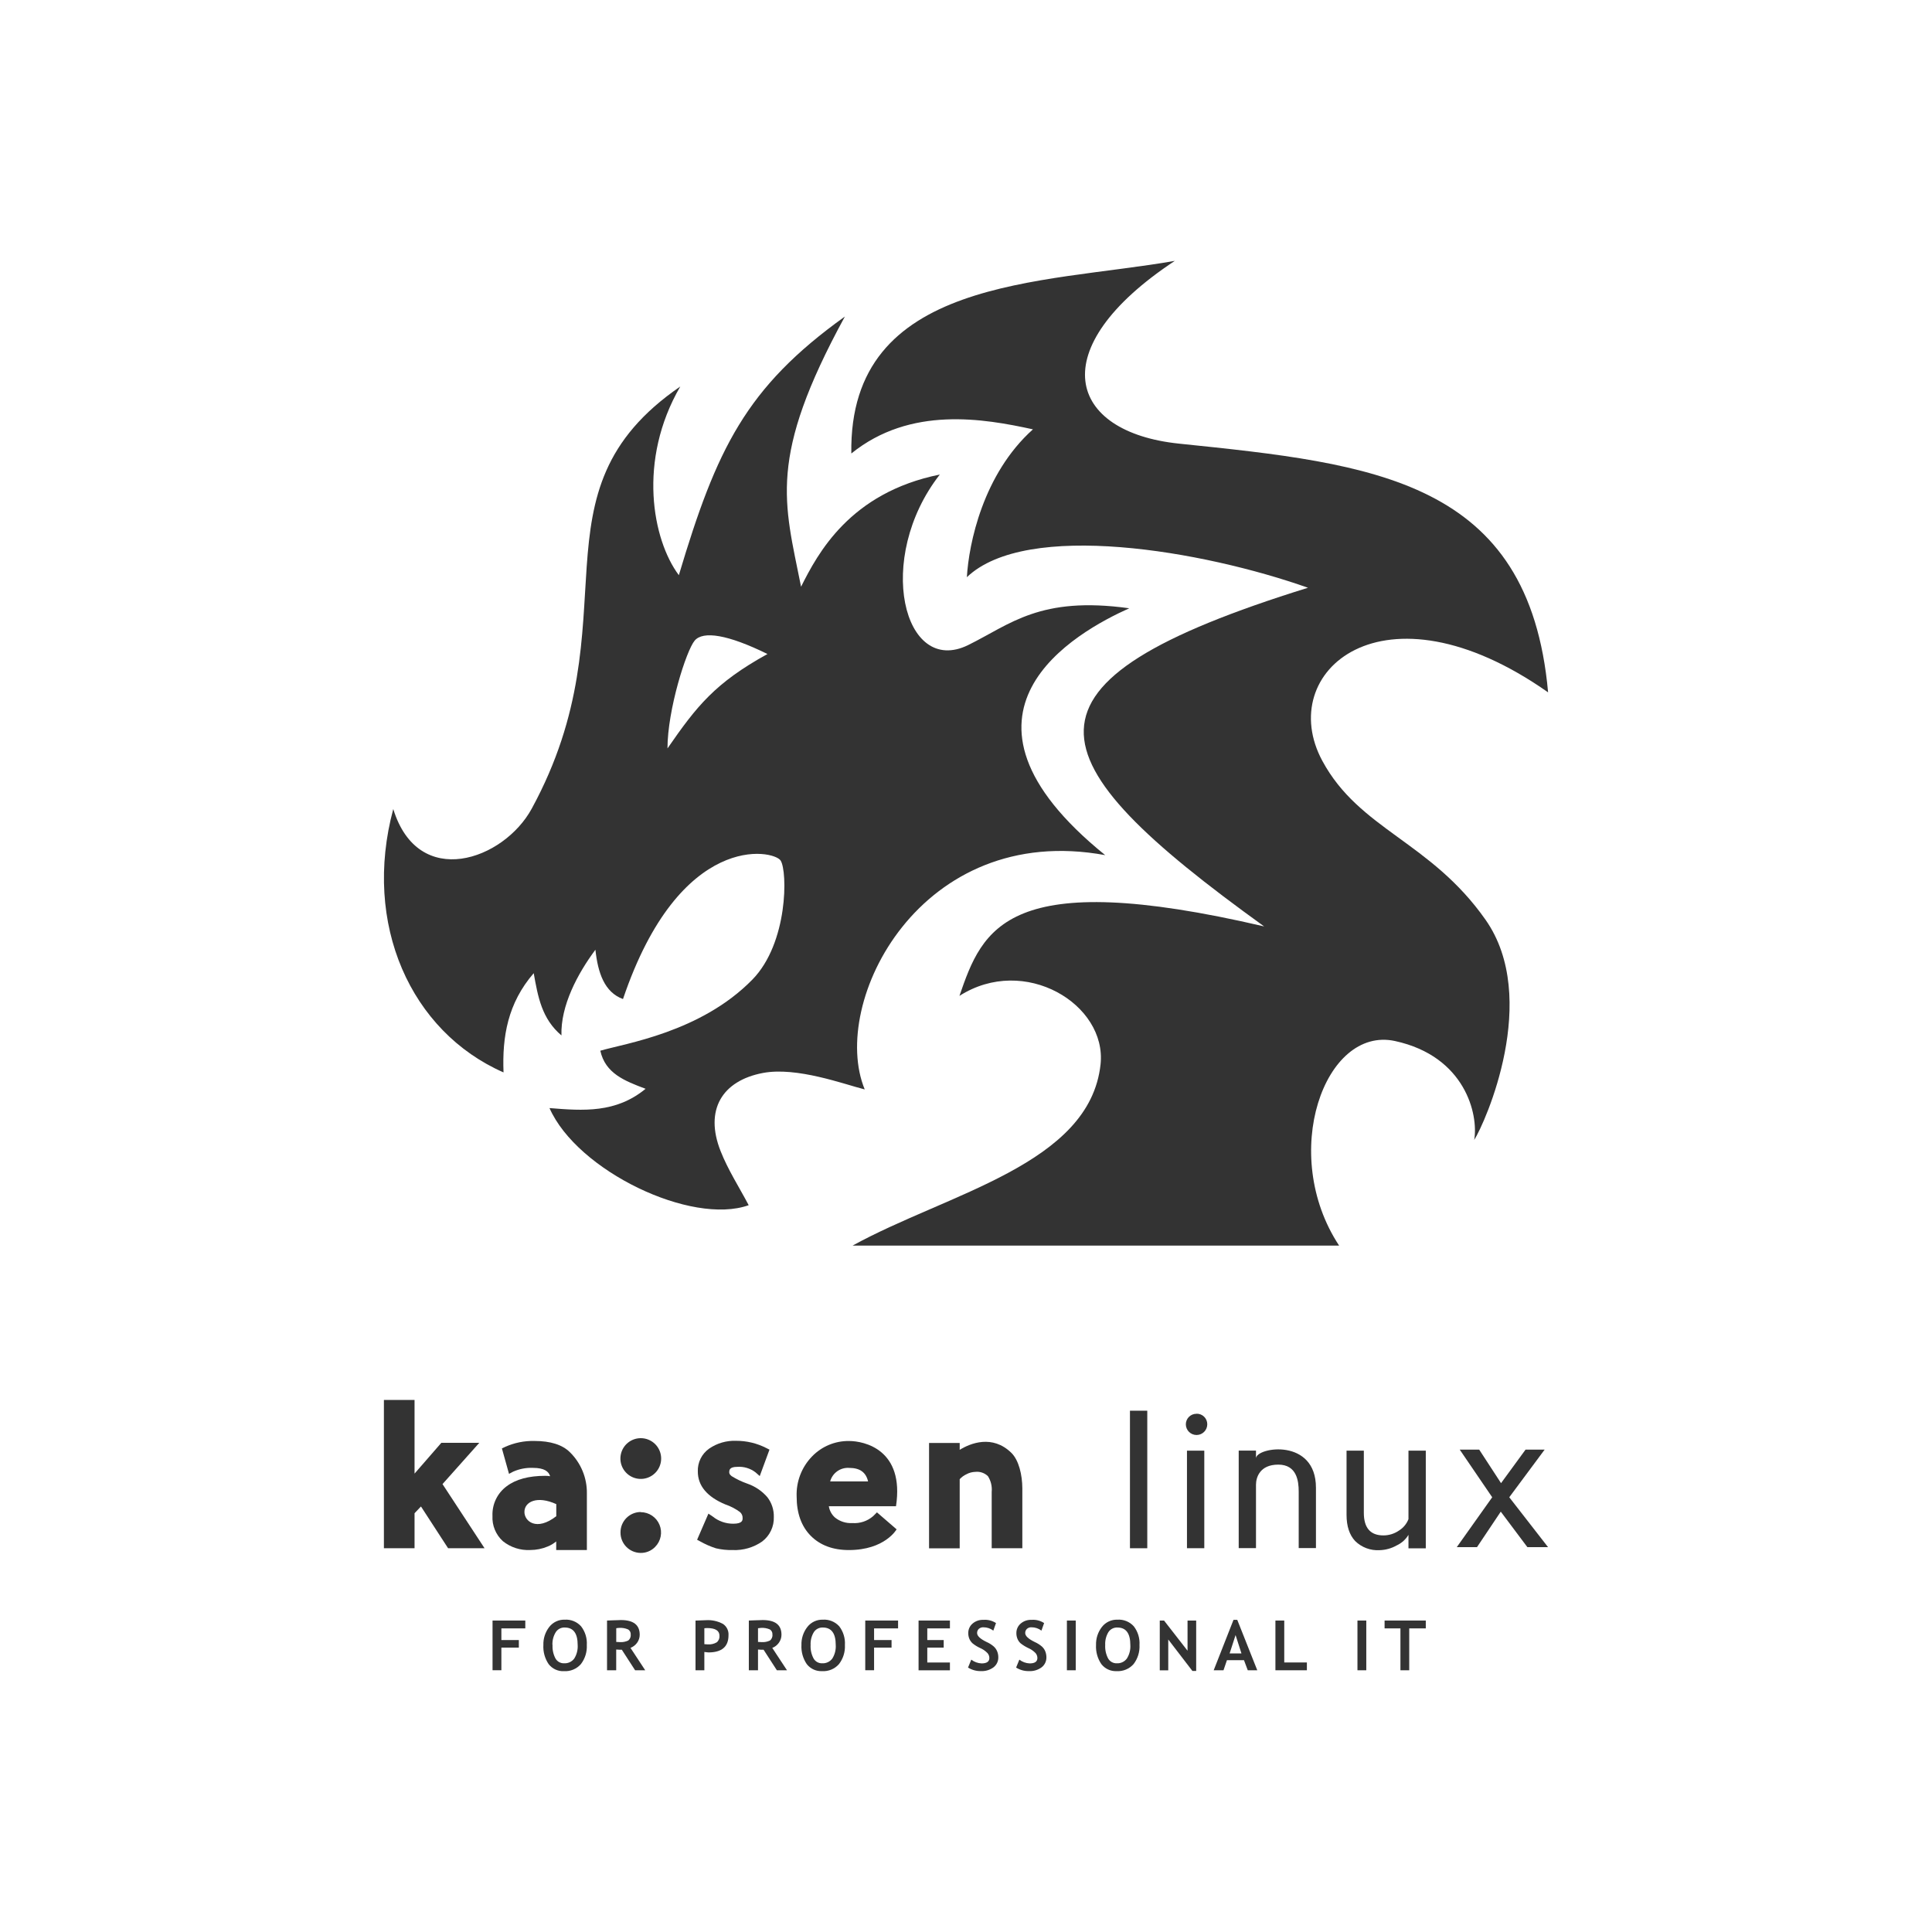
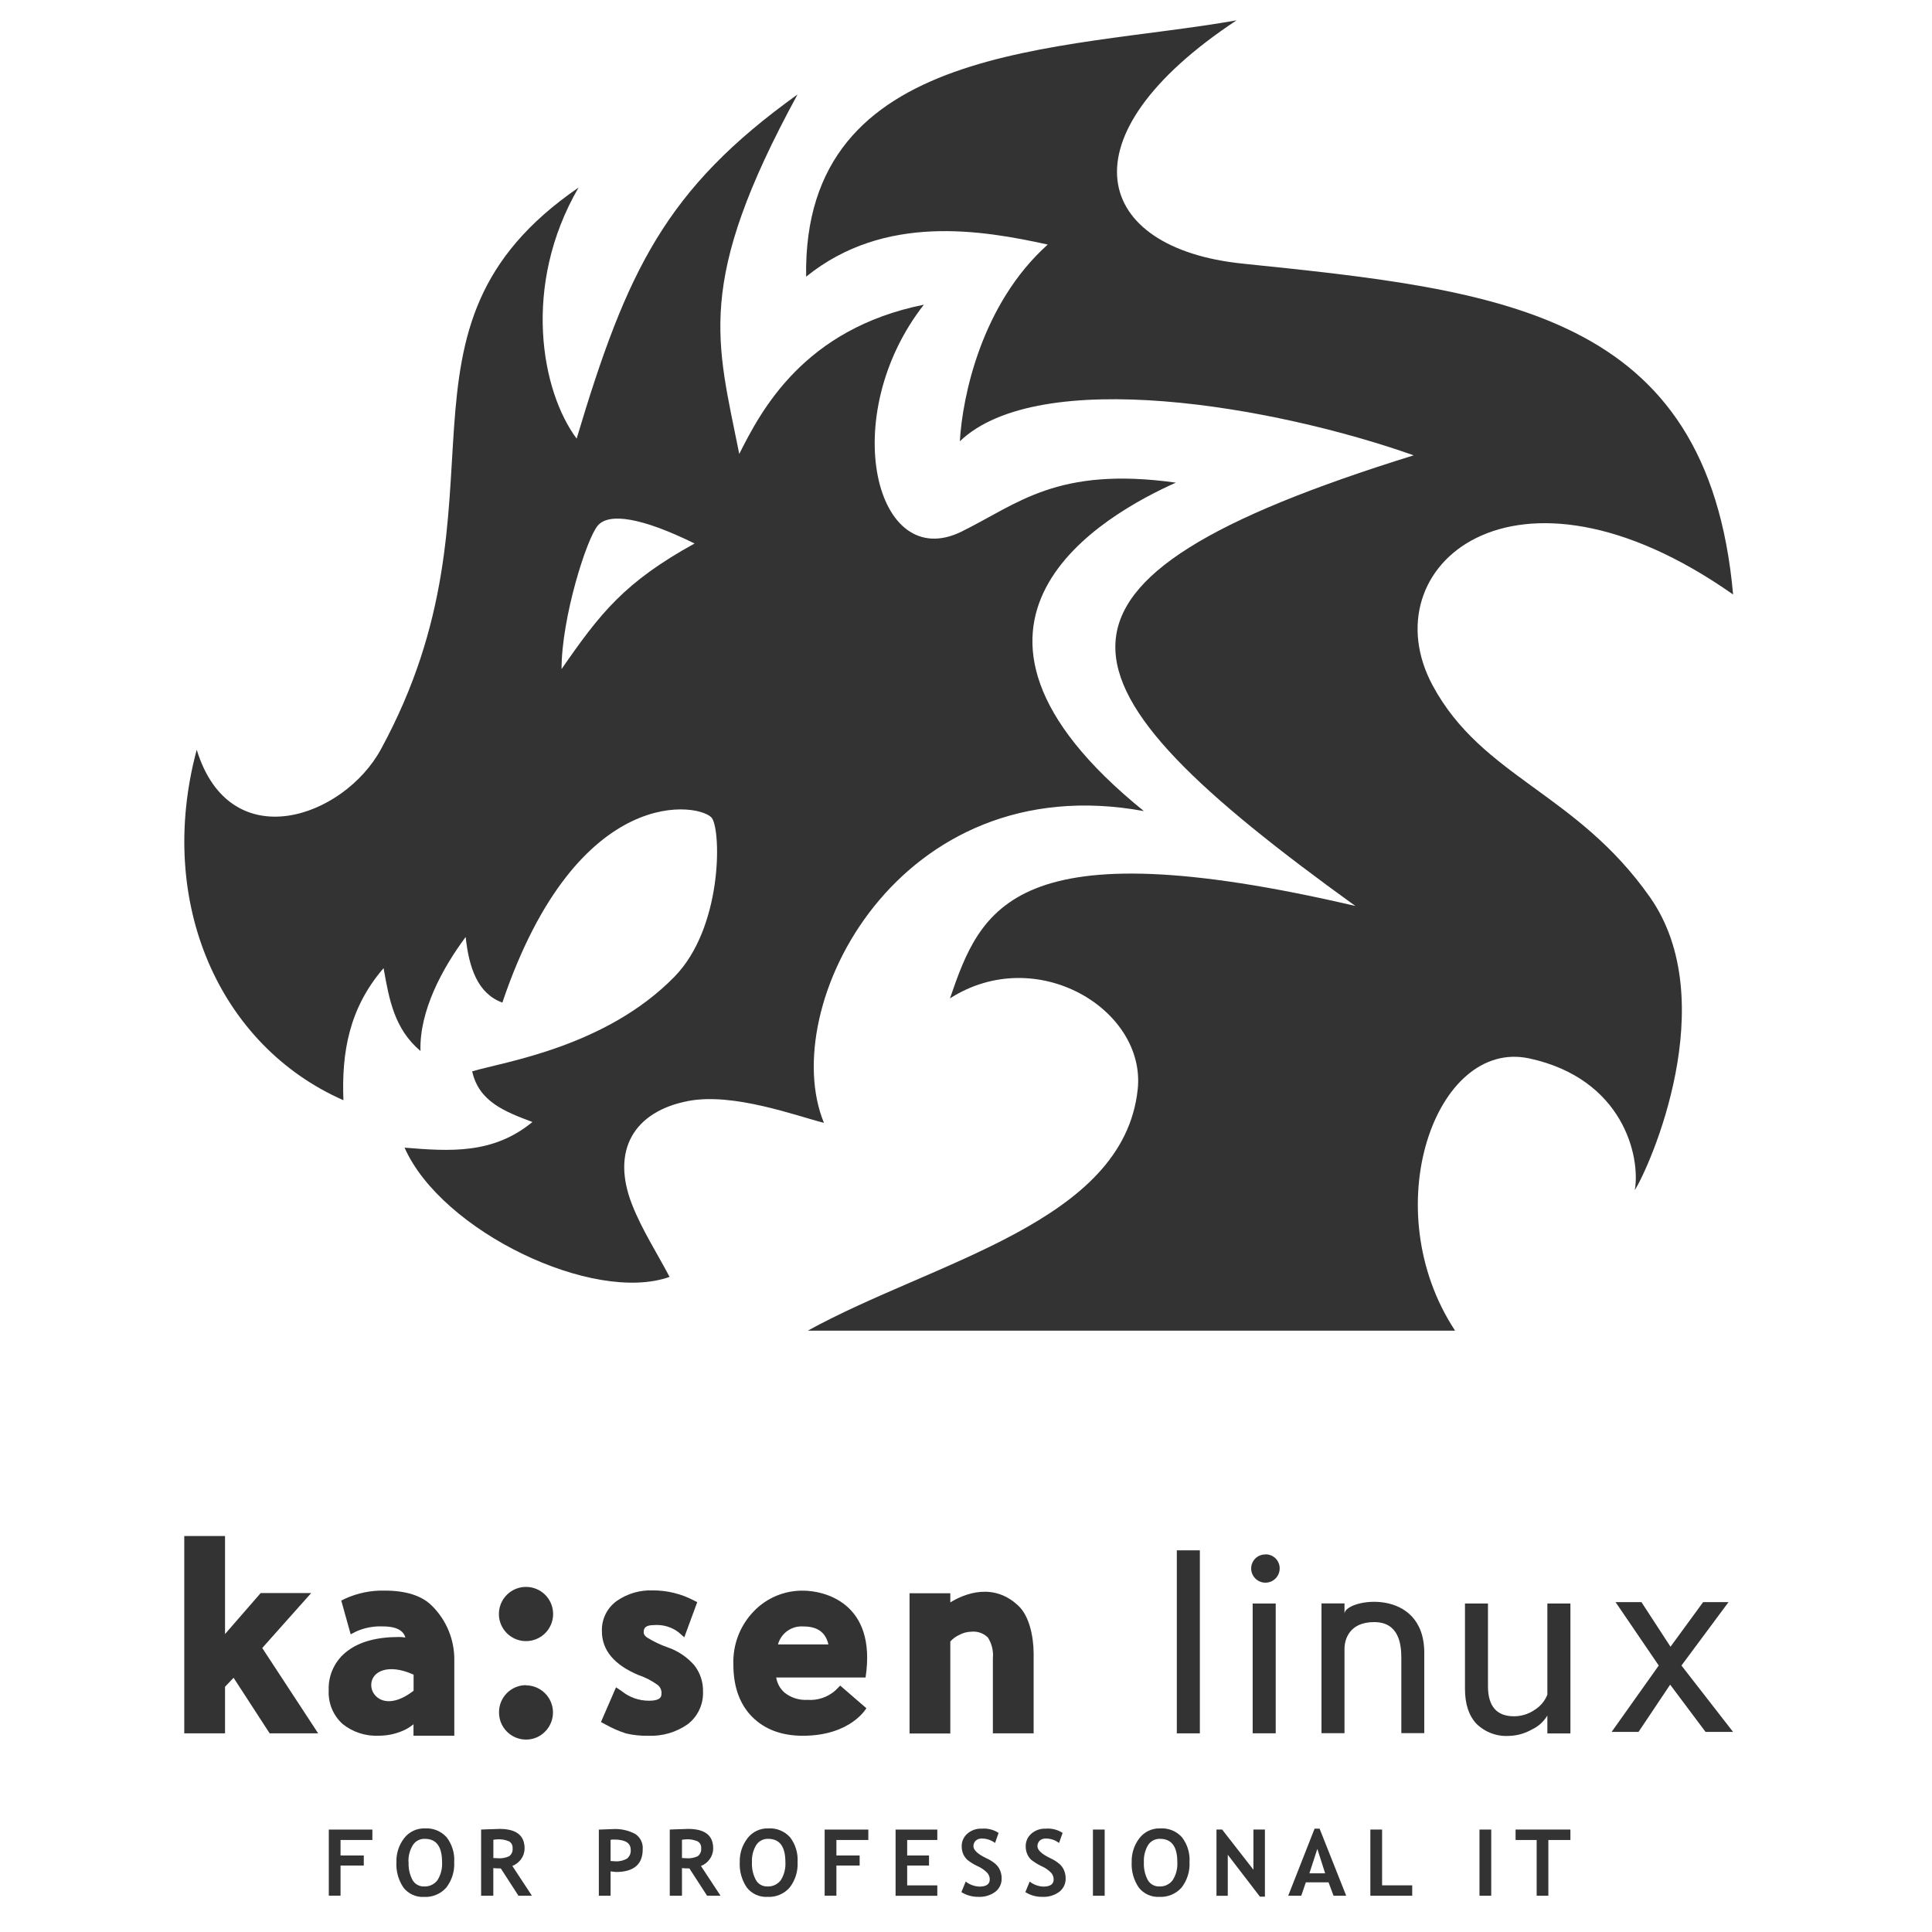
- <svg xmlns="http://www.w3.org/2000/svg" id="Calque_1" data-name="Calque 1" viewBox="0 0 512 512">
-   <defs>
-     <style>.cls-1{fill:#333;}</style>
+ <svg xmlns="http://www.w3.org/2000/svg" id="Calque_1" data-name="Calque 1" viewBox="0 0 512 512" version="1.1">
+   <defs id="defs4">
+     <style id="style2">.cls-1{fill:#333;}</style>
  </defs>
-   <polygon class="cls-1" points="399.97 396.79 409.35 384.16 404.29 384.16 397.79 393.05 392 384.16 386.84 384.16 395.45 396.79 386.06 410.01 391.42 410.01 397.72 400.6 404.77 410.01 410.25 410.01 399.97 396.79" />
-   <path class="cls-1" d="M393.68,243.74c14.61,20.79-.06,53.76-3,58.35,1.16-6.7-2.34-22.16-21-26.21s-30.79,29.94-14.8,54.22H225.94c25.13-13.86,62.87-21.49,65.72-48.05,1.7-15.87-20.12-29.18-37.4-18.13,6.16-17.85,12.38-34.36,80.75-18.41-61.83-44.58-69.5-64.55,11.62-89.75-27.82-9.84-74.6-17.9-90.4-2.8.51-8.83,4.26-27.3,17.51-39.18-13-2.84-32.47-6.27-48.13,6.4-.74-46.78,50.73-44.88,85.73-51.05-35.27,23.32-28.34,45.39,1.13,48.44,51.7,5.34,92.73,9.55,97.79,65.91-43.84-30.79-72.52-5.35-59.83,18.15C360.3,219.91,379.07,222.94,393.68,243.74Z" />
-   <path class="cls-1" d="M299.26,161.2c-23.68-3.29-31.47,4.23-42.69,9.75-17.16,8.44-24.85-23-7.51-45.19-23.88,4.81-32.39,21-36.77,29.73-4.47-22.48-8.9-34,11.61-71.6-26.26,18.82-34,35.07-44,68.54-7-9.35-11-30.4.38-50-41,28.16-12,61.6-39.36,111.86-7.44,13.68-30.08,21.66-36.7.11-8.2,30.52,4.63,59,29.22,69.8-.37-9.46,1.1-18.32,8-26.3,1.13,6.37,2.17,12.11,7.35,16.5-.24-7.91,4.28-16.37,9-22.71.67,6.16,2.39,11.26,7.31,13.07,15.08-44.56,39.94-39.58,41.78-36.7s2,21.85-7.5,31.55c-13.7,14-33.85,16.93-40.29,18.84,1.32,6,6.42,8,12,10.09-7.86,6.47-16.5,5.84-25.47,5.11,7.38,16.69,37.63,31.14,52.79,25.74-2.5-4.75-5.48-9.35-7.45-14.35-4.3-10.89.39-18.63,11.2-20.69,9-1.71,21.58,3,27,4.36-9.5-23.06,14.79-71.09,63.73-62.09C246.23,188.87,285.45,167.4,299.26,161.2ZM176.89,198.34c0-10.25,5-26,7.22-28.59s8.68-1.64,19.28,3.57C189.48,181,184.64,187.13,176.89,198.34Z" />
-   <polygon class="cls-1" points="127.02 382.36 116.96 382.36 109.86 390.52 109.86 371 101.74 371 101.74 410.3 109.86 410.3 109.86 401.02 111.56 399.23 118.75 410.3 128.41 410.3 117.27 393.3 127.02 382.36" />
-   <path class="cls-1" d="M169.82,381.13a5.4,5.4,0,1,0,3.8,1.57A5.4,5.4,0,0,0,169.82,381.13Z" />
-   <path class="cls-1" d="M169.82,400.7a5.37,5.37,0,0,0-5.38,5.37v.06a5.38,5.38,0,0,0,5.35,5.41h0a5.23,5.23,0,0,0,3.82-1.59,5.4,5.4,0,0,0-3.82-9.21Z" />
-   <path class="cls-1" d="M198.08,393.19a20.67,20.67,0,0,1-4.19-2c-.63-.48-.63-.84-.63-1,0-.55,0-1.46,2.12-1.46a7.14,7.14,0,0,1,4.82,1.44l1.14,1,2.58-7-.83-.42a17.41,17.41,0,0,0-8-1.92,11.78,11.78,0,0,0-7.16,2.07,7.1,7.1,0,0,0-3,6.07c0,3.77,2.46,6.71,7.32,8.73a14.06,14.06,0,0,1,3.84,2,2,2,0,0,1,.71,1.63c0,.51,0,1.47-2.48,1.47a8.6,8.6,0,0,1-5.46-1.92l-1.12-.75-3,6.92.86.46a22.11,22.11,0,0,0,4.14,1.81,17.68,17.68,0,0,0,4.41.46A12.74,12.74,0,0,0,202,408.5a7.81,7.81,0,0,0,3.07-6.49,8.22,8.22,0,0,0-1.72-5.25A12.33,12.33,0,0,0,198.08,393.19Z" />
-   <path class="cls-1" d="M225,381.88a13.37,13.37,0,0,0-9.8,4.09,14.47,14.47,0,0,0-4.08,10.64c0,4.4,1.26,7.9,3.74,10.4s5.88,3.77,10.09,3.77c9.57,0,12.66-5.49,12.66-5.49l-5.21-4.5-1,1a7.58,7.58,0,0,1-5.53,1.84,6.67,6.67,0,0,1-4.58-1.46,5,5,0,0,1-1.64-3h17.8C239.74,384.13,229,381.88,225,381.88Zm-5,10.71a4.87,4.87,0,0,1,5.05-3.58c2.8,0,4.43,1.14,5,3.58Z" />
-   <path class="cls-1" d="M317.08,374.67a2.79,2.79,0,0,0-2.82,2.78v0a2.84,2.84,0,0,0,5.68,0v0a2.78,2.78,0,0,0-2.86-2.8Z" />
-   <path class="cls-1" d="M373.26,402.59a6.22,6.22,0,0,1-2.48,3,7.28,7.28,0,0,1-4.16,1.31q-5.19,0-5.19-6V384.44h-4.58v17q0,4.49,2.26,6.93a8.49,8.49,0,0,0,6.5,2.44,9.7,9.7,0,0,0,4.55-1.27,7.1,7.1,0,0,0,3.1-2.79v3.57h4.59V384.44h-4.59Z" />
-   <rect class="cls-1" x="314.56" y="384.44" width="4.59" height="25.85" />
-   <path class="cls-1" d="M268,385c-5-4.87-10.85-2.53-13.67-.78v-1.82h-8.12v27.93h8.12V392a5.52,5.52,0,0,1,1.77-1.3,5.19,5.19,0,0,1,2.37-.64,4.13,4.13,0,0,1,3.34,1.14,6.55,6.55,0,0,1,1,4.16v14.94h8.12V394.44C270.92,390.87,270,386.94,268,385Z" />
-   <rect class="cls-1" x="299.45" y="373.85" width="4.59" height="36.45" />
-   <path class="cls-1" d="M332.85,386.42v-2h-4.58v25.85h4.58V393.48c0-1.93,1-5.34,5.91-5.34s5.41,4.37,5.41,7.12v15h4.57v-16C348.74,381.05,333.12,383.47,332.85,386.42Z" />
-   <path class="cls-1" d="M132.87,431.54v3.09h4.63v2h-4.63v6h-2.34V429.46h8.68v2.08Z" />
-   <path class="cls-1" d="M144,435.94a7.43,7.43,0,0,1,1.54-4.76,5,5,0,0,1,4.13-1.95A5.36,5.36,0,0,1,154,431a7.34,7.34,0,0,1,1.51,4.95,7.65,7.65,0,0,1-1.57,5.06,5.55,5.55,0,0,1-4.46,1.87,4.85,4.85,0,0,1-4.07-1.85A8.2,8.2,0,0,1,144,435.94Zm2.43,0a6.85,6.85,0,0,0,.78,3.58,2.53,2.53,0,0,0,2.28,1.27,3.14,3.14,0,0,0,2.68-1.24,6.05,6.05,0,0,0,.92-3.61q0-4.63-3.42-4.63a2.68,2.68,0,0,0-2.4,1.25A6,6,0,0,0,146.4,435.94Z" />
-   <path class="cls-1" d="M168.31,442.64l-3.52-5.44c-.36,0-.85,0-1.49-.06v5.5h-2.43V429.46l1.52-.06c.89,0,1.6-.07,2.14-.07,3.34,0,5,1.29,5,3.89a3.63,3.63,0,0,1-.69,2.13,4,4,0,0,1-1.75,1.36l3.9,5.93Zm-5-11.14v3.63c.44,0,.77.05,1,.05a4.54,4.54,0,0,0,2.15-.41,1.74,1.74,0,0,0,.68-1.61,1.4,1.4,0,0,0-.73-1.36,5,5,0,0,0-2.29-.39,4.57,4.57,0,0,0-.82.09Z" />
-   <path class="cls-1" d="M186.66,437.79v4.85h-2.34V429.47l2.73-.1a8.36,8.36,0,0,1,4.57,1,3.33,3.33,0,0,1,1.44,3q0,4.54-5.34,4.54C187.37,437.88,187,437.84,186.66,437.79Zm0-6.29v4.22q.59.06.93.06a4.07,4.07,0,0,0,2.34-.54,2,2,0,0,0,.74-1.74c0-1.37-1.1-2.05-3.3-2.05A4.24,4.24,0,0,0,186.66,431.5Z" />
-   <path class="cls-1" d="M205.88,442.64l-3.52-5.44a14.75,14.75,0,0,1-1.48-.06v5.5h-2.43V429.46l1.52-.06c.88,0,1.59-.07,2.13-.07,3.35,0,5,1.29,5,3.89a3.63,3.63,0,0,1-.69,2.13,3.8,3.8,0,0,1-1.75,1.36l3.9,5.93Zm-5-11.14v3.63c.43,0,.76.05,1,.05a4.5,4.5,0,0,0,2.14-.41,1.74,1.74,0,0,0,.68-1.61,1.4,1.4,0,0,0-.72-1.36,5,5,0,0,0-2.3-.39A5.29,5.29,0,0,0,200.88,431.5Z" />
-   <path class="cls-1" d="M212.39,435.94a7.42,7.42,0,0,1,1.55-4.76,5,5,0,0,1,4.12-1.95,5.4,5.4,0,0,1,4.35,1.76,7.39,7.39,0,0,1,1.5,4.95,7.63,7.63,0,0,1-1.57,5.06,5.49,5.49,0,0,1-4.46,1.87,4.85,4.85,0,0,1-4.07-1.85A8.22,8.22,0,0,1,212.39,435.94Zm2.43,0a6.77,6.77,0,0,0,.79,3.58,2.52,2.52,0,0,0,2.27,1.27,3.14,3.14,0,0,0,2.68-1.24,6.05,6.05,0,0,0,.92-3.61q0-4.63-3.42-4.63a2.71,2.71,0,0,0-2.4,1.25A6,6,0,0,0,214.82,435.94Z" />
-   <path class="cls-1" d="M231.64,431.54v3.09h4.63v2h-4.63v6H229.3V429.46H238v2.08Z" />
-   <path class="cls-1" d="M245.74,431.54v3.09h4.35v2h-4.35v3.95h6v2.07h-8.31V429.46h8.31v2.08Z" />
-   <path class="cls-1" d="M256.54,441.92l.86-2.1a4.75,4.75,0,0,0,2.73,1c1.37,0,2.06-.48,2.06-1.44a2,2,0,0,0-.49-1.29,6.1,6.1,0,0,0-2-1.37,9.2,9.2,0,0,1-2-1.25,3.58,3.58,0,0,1-.81-1.16,3.89,3.89,0,0,1-.29-1.5,3.25,3.25,0,0,1,1.12-2.53,4.11,4.11,0,0,1,2.88-1,5.29,5.29,0,0,1,3.35.85l-.71,2a4.29,4.29,0,0,0-2.6-.88,1.75,1.75,0,0,0-1.25.42,1.49,1.49,0,0,0-.45,1.11c0,.76.84,1.55,2.51,2.36a7.32,7.32,0,0,1,1.91,1.2,3.49,3.49,0,0,1,.89,1.26,4.06,4.06,0,0,1,.31,1.62,3.25,3.25,0,0,1-1.27,2.64,5.23,5.23,0,0,1-3.38,1A6.18,6.18,0,0,1,256.54,441.92Z" />
-   <path class="cls-1" d="M269.28,441.92l.86-2.1a4.75,4.75,0,0,0,2.73,1c1.37,0,2.05-.48,2.05-1.44a2.07,2.07,0,0,0-.48-1.29,6.1,6.1,0,0,0-2-1.37,10.32,10.32,0,0,1-2-1.25,3.31,3.31,0,0,1-.8-1.16,3.89,3.89,0,0,1-.29-1.5,3.25,3.25,0,0,1,1.12-2.53,4.11,4.11,0,0,1,2.88-1,5.29,5.29,0,0,1,3.35.85l-.71,2a4.29,4.29,0,0,0-2.6-.88,1.69,1.69,0,0,0-1.25.42,1.49,1.49,0,0,0-.45,1.11c0,.76.84,1.55,2.51,2.36a7.77,7.77,0,0,1,1.91,1.2,3.49,3.49,0,0,1,.89,1.26,4.25,4.25,0,0,1,.31,1.62,3.26,3.26,0,0,1-1.27,2.64,5.22,5.22,0,0,1-3.39,1A6.09,6.09,0,0,1,269.28,441.92Z" />
-   <path class="cls-1" d="M282.74,442.64V429.46h2.34v13.18Z" />
-   <path class="cls-1" d="M290.46,435.94a7.43,7.43,0,0,1,1.54-4.76,5,5,0,0,1,4.13-1.95,5.36,5.36,0,0,1,4.34,1.76,7.34,7.34,0,0,1,1.51,4.95,7.65,7.65,0,0,1-1.57,5.06,5.55,5.55,0,0,1-4.46,1.87,4.85,4.85,0,0,1-4.07-1.85A8.2,8.2,0,0,1,290.46,435.94Zm2.43,0a6.85,6.85,0,0,0,.78,3.58,2.53,2.53,0,0,0,2.28,1.27,3.12,3.12,0,0,0,2.67-1.24,6,6,0,0,0,.93-3.61q0-4.63-3.42-4.63a2.7,2.7,0,0,0-2.41,1.25A6.05,6.05,0,0,0,292.89,435.94Z" />
-   <path class="cls-1" d="M316,442.82l-6.4-8.34v8.17h-2.25V429.46h1.13l6.23,8v-8H317v13.36Z" />
-   <path class="cls-1" d="M330.67,442.64l-1-2.67h-4.52l-.91,2.67h-2.6l5.25-13.36h1l5.3,13.36Zm-3.23-9.33-1.58,4.87H329Z" />
-   <path class="cls-1" d="M338,442.64V429.46h2.34v11.11h6v2.07Z" />
-   <path class="cls-1" d="M359.74,442.64V429.46h2.34v13.18Z" />
-   <path class="cls-1" d="M373.46,431.54v11.1h-2.33v-11.1h-4.2v-2.08h10.92v2.08Z" />
-   <path class="cls-1" d="M151.05,384.87c-2-2-5.18-3-9.39-3a17.89,17.89,0,0,0-7.86,1.6l-.79.38,1.88,6.73L136,390a11.76,11.76,0,0,1,5.23-1c3.09,0,4.19,1,4.56,2.21a8,8,0,0,0-1.3-.1c-4.35,0-7.78.92-10.2,2.75a9.29,9.29,0,0,0-3.78,7.85,8.45,8.45,0,0,0,2.75,6.71,10.71,10.71,0,0,0,7.25,2.35,12,12,0,0,0,4.66-.94,8.43,8.43,0,0,0,2.23-1.34v2.28h8.13v-15A15,15,0,0,0,151.05,384.87Zm-3.63,16.94c-5.24,4.07-8.46,1.34-8.44-1.14,0-2.69,3.35-4.38,8.44-2.06Z" />
+   <polygon class="cls-1" points="404.29,384.16 397.79,393.05 392,384.16 386.84,384.16 395.45,396.79 386.06,410.01 391.42,410.01 397.72,400.6 404.77,410.01 410.25,410.01 399.97,396.79 409.35,384.16 " id="polygon8" style="stroke-width:0.752" transform="matrix(1.330411,0,0,1.330599,-86.52272,-86.58868)" />
+   <path class="cls-1" d="m 437.234,237.732 c 19.437,27.663 -0.08,71.533 -3.991,77.64 1.543,-8.915 -3.113,-29.486 -27.939,-34.875 -24.825,-5.389 -40.963,39.838 -19.69,72.145 H 214.07 c 33.433,-18.442 83.643,-28.595 87.435,-63.935 2.262,-21.117 -26.768,-38.827 -49.757,-24.124 8.195,-23.751 16.47,-45.719 107.431,-24.496 -82.259,-59.318 -92.464,-85.89 15.459,-119.421 -37.012,-13.093 -99.249,-23.818 -120.269,-3.726 0.679,-11.749 5.668,-36.325 23.296,-52.133 -17.295,-3.779 -43.198,-8.343 -64.033,8.516 -0.985,-62.245 67.492,-59.717 114.056,-67.927 -46.924,31.03 -37.704,60.396 1.503,64.454 68.782,7.105 123.369,12.707 130.101,87.7 -58.325,-40.969 -96.481,-7.119 -79.599,24.15 13.131,24.323 38.103,28.355 57.54,56.032 z" id="path10" style="stroke-width:1" />
+   <path class="cls-1" d="m 311.616,127.904 c -31.504,-4.378 -41.868,5.628 -56.795,12.973 -22.83,11.23 -33.061,-30.604 -9.991,-60.13 C 213.059,87.148 201.738,108.69 195.91,120.306 189.963,90.394 184.07,75.066 211.356,25.035 176.42,50.077 166.122,71.699 152.818,116.235 143.505,103.793 138.184,75.784 153.324,49.705 98.777,87.174 137.359,131.67 100.959,198.545 c -9.898,18.203 -40.019,28.821 -48.826,0.146 -10.909,40.61 6.16,78.505 38.875,92.876 -0.492,-12.587 1.463,-24.377 10.643,-34.995 1.503,8.476 2.887,16.114 9.779,21.955 -0.319,-10.525 5.694,-21.782 11.974,-30.218 0.891,8.196 3.18,14.983 9.725,17.391 20.063,-59.292 53.137,-52.665 55.585,-48.833 2.448,3.832 2.661,29.074 -9.978,41.98 -18.227,18.628 -45.034,22.527 -53.602,25.068 1.756,7.984 8.541,10.645 15.965,13.426 -10.457,8.609 -21.952,7.771 -33.886,6.799 9.818,22.208 50.063,41.435 70.232,34.25 -3.326,-6.32 -7.291,-12.441 -9.912,-19.094 -5.721,-14.49 0.519,-24.789 14.901,-27.53 11.974,-2.275 28.71,3.992 35.921,5.801 -12.639,-30.684 19.677,-94.592 84.787,-82.617 -62.077,-50.23 -9.898,-78.798 8.475,-87.048 z m -162.802,49.418 c 0,-13.639 6.652,-34.596 9.606,-38.042 2.954,-3.446 11.548,-2.182 25.65,4.75 -18.506,10.219 -24.945,18.376 -35.256,33.292 z" id="path12" style="stroke-width:1" />
+   <polygon class="cls-1" points="109.86,390.52 109.86,371 101.74,371 101.74,410.3 109.86,410.3 109.86,401.02 111.56,399.23 118.75,410.3 128.41,410.3 117.27,393.3 127.02,382.36 116.96,382.36 " id="polygon14" style="stroke-width:0.752" transform="matrix(1.330411,0,0,1.330599,-86.52272,-86.58868)" />
+   <path class="cls-1" d="m 139.408,420.543 a 7.184,7.185 0 1 0 5.056,2.089 7.184,7.185 0 0 0 -5.056,-2.089 z" id="path16" style="stroke-width:1" />
+   <path class="cls-1" d="m 139.408,446.583 a 7.144,7.145 0 0 0 -7.158,7.145 v 0.08 a 7.158,7.159 0 0 0 7.118,7.199 v 0 a 6.958,6.959 0 0 0 5.082,-2.116 7.184,7.185 0 0 0 -5.082,-12.255 z" id="path18" style="stroke-width:1" />
+   <path class="cls-1" d="m 177.005,436.59 a 27.5,27.503 0 0 1 -5.574,-2.661 c -0.838,-0.639 -0.838,-1.118 -0.838,-1.331 0,-0.732 0,-1.943 2.82,-1.943 a 9.499,9.5 0 0 1 6.413,1.916 l 1.517,1.331 3.432,-9.314 -1.104,-0.559 a 23.162,23.166 0 0 0 -10.643,-2.555 15.672,15.674 0 0 0 -9.526,2.754 9.446,9.447 0 0 0 -3.991,8.077 c 0,5.016 3.273,8.928 9.739,11.616 a 18.706,18.708 0 0 1 5.109,2.661 2.661,2.661 0 0 1 0.945,2.169 c 0,0.679 0,1.956 -3.299,1.956 a 11.442,11.443 0 0 1 -7.264,-2.555 l -1.49,-0.998 -3.991,9.208 1.144,0.612 a 29.415,29.42 0 0 0 5.508,2.408 23.522,23.525 0 0 0 5.867,0.612 16.949,16.952 0 0 0 10.444,-3.034 10.391,10.392 0 0 0 4.084,-8.636 10.936,10.938 0 0 0 -2.288,-6.986 16.404,16.406 0 0 0 -7.011,-4.75 z" id="path20" style="stroke-width:1" />
+   <path class="cls-1" d="m 212.82,421.541 a 17.788,17.79 0 0 0 -13.038,5.442 19.251,19.254 0 0 0 -5.428,14.158 c 0,5.855 1.676,10.512 4.976,13.838 3.299,3.326 7.823,5.016 13.424,5.016 12.732,0 16.843,-7.305 16.843,-7.305 l -6.931,-5.988 -1.33,1.331 a 10.085,10.086 0 0 1 -7.357,2.448 8.874,8.875 0 0 1 -6.093,-1.943 6.652,6.653 0 0 1 -2.182,-3.992 h 23.681 c 3.047,-20.012 -11.242,-23.006 -16.564,-23.006 z m -6.652,14.251 a 6.479,6.48 0 0 1 6.719,-4.764 c 3.725,0 5.894,1.517 6.652,4.764 z" id="path22" style="stroke-width:1" />
+   <path class="cls-1" d="m 335.324,411.947 a 3.712,3.712 0 0 0 -3.752,3.699 v 0 a 3.778,3.779 0 0 0 7.557,0 v 0 a 3.699,3.699 0 0 0 -3.805,-3.726 z" id="path24" style="stroke-width:1" />
+   <path class="cls-1" d="m 410.067,449.097 a 8.275,8.276 0 0 1 -3.299,3.992 9.685,9.687 0 0 1 -5.535,1.743 q -6.905,0 -6.905,-7.984 v -21.902 h -6.093 v 22.62 q 0,5.974 3.007,9.221 a 11.295,11.297 0 0 0 8.648,3.247 12.905,12.907 0 0 0 6.053,-1.69 9.446,9.447 0 0 0 4.124,-3.712 v 4.75 h 6.107 v -34.436 h -6.107 z" id="path26" style="stroke-width:1" />
+   <rect class="cls-1" x="331.971" y="424.947" width="6.107" height="34.396" id="rect28" style="stroke-width:1" />
+   <path class="cls-1" d="m 270.028,425.692 c -6.652,-6.48 -14.435,-3.366 -18.187,-1.038 v -2.422 h -10.803 v 37.164 h 10.803 v -24.39 a 7.344,7.345 0 0 1 2.355,-1.73 6.905,6.906 0 0 1 3.153,-0.852 5.495,5.495 0 0 1 4.444,1.517 8.714,8.715 0 0 1 1.33,5.535 v 19.879 h 10.803 v -21.103 c -0.013,-4.75 -1.237,-9.979 -3.898,-12.561 z" id="path30" style="stroke-width:1" />
+   <rect class="cls-1" x="311.869" y="410.856" width="6.107" height="48.5" id="rect32" style="stroke-width:1" />
+   <path class="cls-1" d="m 356.305,427.582 v -2.661 h -6.093 v 34.396 h 6.093 v -22.341 c 0,-2.568 1.33,-7.105 7.863,-7.105 6.532,0 7.198,5.815 7.198,9.474 v 19.959 h 6.08 v -21.29 c 0,-17.577 -20.781,-14.357 -21.14,-10.432 z" id="path34" style="stroke-width:1" />
+   <path class="cls-1" d="m 90.249,487.618 v 4.112 h 6.16 v 2.661 h -6.16 v 7.984 h -3.113 v -17.524 h 11.548 v 2.768 z" id="path36" style="stroke-width:1" />
+   <path class="cls-1" d="m 105.057,493.473 a 9.885,9.886 0 0 1 2.049,-6.334 6.652,6.653 0 0 1 5.495,-2.595 7.131,7.132 0 0 1 5.761,2.355 9.765,9.767 0 0 1 2.009,6.586 10.178,10.179 0 0 1 -2.089,6.733 7.384,7.385 0 0 1 -5.934,2.488 6.452,6.453 0 0 1 -5.415,-2.462 10.909,10.911 0 0 1 -1.876,-6.773 z m 3.233,0 a 9.113,9.115 0 0 0 1.038,4.764 3.366,3.366 0 0 0 3.033,1.69 4.177,4.178 0 0 0 3.566,-1.65 8.049,8.05 0 0 0 1.224,-4.803 q 0,-6.161 -4.55,-6.161 a 3.566,3.566 0 0 0 -3.193,1.663 7.982,7.984 0 0 0 -1.157,4.497 z" id="path38" style="stroke-width:1" />
+   <path class="cls-1" d="m 137.399,502.388 -4.683,-7.238 c -0.479,0 -1.131,0 -1.982,-0.08 v 7.318 h -3.233 v -17.537 l 2.022,-0.08 c 1.184,0 2.129,-0.093 2.847,-0.093 4.444,0 6.652,1.716 6.652,5.176 a 4.829,4.83 0 0 1 -0.918,2.834 5.322,5.322 0 0 1 -2.328,1.81 l 5.189,7.89 z m -6.652,-14.823 v 4.83 c 0.585,0 1.024,0.067 1.33,0.067 a 6.04,6.041 0 0 0 2.86,-0.546 2.315,2.315 0 0 0 0.905,-2.142 1.863,1.863 0 0 0 -0.971,-1.81 6.652,6.653 0 0 0 -3.047,-0.519 6.08,6.081 0 0 0 -1.091,0.12 z" id="path40" style="stroke-width:1" />
+   <path class="cls-1" d="m 161.812,495.934 v 6.453 h -3.113 v -17.524 l 3.632,-0.133 a 11.122,11.124 0 0 1 6.08,1.331 4.43,4.431 0 0 1 1.916,3.992 q 0,6.041 -7.104,6.041 c -0.466,-0.04 -0.958,-0.093 -1.41,-0.16 z m 0,-8.369 v 5.615 q 0.785,0.08 1.237,0.08 a 5.415,5.416 0 0 0 3.113,-0.719 2.661,2.661 0 0 0 0.985,-2.315 c 0,-1.823 -1.463,-2.728 -4.39,-2.728 a 5.641,5.642 0 0 0 -0.945,0.067 z" id="path42" style="stroke-width:1" />
+   <path class="cls-1" d="m 187.382,502.388 -4.683,-7.238 a 19.624,19.626 0 0 1 -1.969,-0.08 v 7.318 h -3.233 v -17.537 l 2.022,-0.08 c 1.171,0 2.115,-0.093 2.834,-0.093 4.457,0 6.652,1.716 6.652,5.176 a 4.829,4.83 0 0 1 -0.918,2.834 5.056,5.056 0 0 1 -2.328,1.81 l 5.189,7.89 z m -6.652,-14.823 v 4.83 c 0.572,0 1.011,0.067 1.33,0.067 a 5.987,5.988 0 0 0 2.847,-0.546 2.315,2.315 0 0 0 0.905,-2.142 1.863,1.863 0 0 0 -0.958,-1.81 6.652,6.653 0 0 0 -3.06,-0.519 7.038,7.039 0 0 0 -1.064,0.12 z" id="path44" style="stroke-width:1" />
+   <path class="cls-1" d="m 196.043,493.473 a 9.872,9.873 0 0 1 2.062,-6.334 6.652,6.653 0 0 1 5.481,-2.595 7.184,7.185 0 0 1 5.787,2.342 9.832,9.833 0 0 1 1.996,6.586 10.151,10.152 0 0 1 -2.089,6.733 7.304,7.305 0 0 1 -5.934,2.488 6.452,6.453 0 0 1 -5.415,-2.462 10.936,10.938 0 0 1 -1.889,-6.759 z m 3.233,0 a 9.007,9.008 0 0 0 1.051,4.764 3.353,3.353 0 0 0 3.02,1.69 4.177,4.178 0 0 0 3.566,-1.65 8.049,8.05 0 0 0 1.224,-4.803 q 0,-6.161 -4.55,-6.161 a 3.605,3.606 0 0 0 -3.193,1.663 7.982,7.984 0 0 0 -1.118,4.497 z" id="path46" style="stroke-width:1" />
+   <path class="cls-1" d="m 221.654,487.618 v 4.112 h 6.16 v 2.661 h -6.16 v 7.984 h -3.113 v -17.524 h 11.575 v 2.768 z" id="path48" style="stroke-width:1" />
+   <path class="cls-1" d="m 240.413,487.618 v 4.112 h 5.787 v 2.661 h -5.787 v 5.256 h 7.982 v 2.754 h -11.056 v -17.551 h 11.056 v 2.768 z" id="path50" style="stroke-width:1" />
+   <path class="cls-1" d="m 254.781,501.43 1.144,-2.794 a 6.319,6.32 0 0 0 3.632,1.331 c 1.823,0 2.741,-0.639 2.741,-1.916 a 2.661,2.661 0 0 0 -0.652,-1.716 8.116,8.117 0 0 0 -2.661,-1.823 12.24,12.242 0 0 1 -2.661,-1.663 4.763,4.764 0 0 1 -1.078,-1.544 5.175,5.176 0 0 1 -0.386,-1.996 4.324,4.324 0 0 1 1.49,-3.366 5.468,5.469 0 0 1 3.832,-1.331 7.038,7.039 0 0 1 4.457,1.131 l -0.945,2.661 a 5.707,5.708 0 0 0 -3.459,-1.171 2.328,2.329 0 0 0 -1.663,0.559 1.982,1.983 0 0 0 -0.599,1.477 c 0,1.011 1.118,2.062 3.339,3.14 a 9.739,9.74 0 0 1 2.541,1.597 4.643,4.644 0 0 1 1.184,1.677 5.401,5.402 0 0 1 0.412,2.156 4.324,4.324 0 0 1 -1.69,3.513 6.958,6.959 0 0 1 -4.497,1.331 8.222,8.223 0 0 1 -4.483,-1.251 z" id="path52" style="stroke-width:1" />
+   <path class="cls-1" d="m 271.73,501.43 1.144,-2.794 a 6.319,6.32 0 0 0 3.632,1.331 c 1.823,0 2.727,-0.639 2.727,-1.916 a 2.754,2.754 0 0 0 -0.639,-1.716 8.116,8.117 0 0 0 -2.661,-1.823 13.73,13.732 0 0 1 -2.661,-1.663 4.404,4.404 0 0 1 -1.064,-1.544 5.175,5.176 0 0 1 -0.386,-1.996 4.324,4.324 0 0 1 1.49,-3.366 5.468,5.469 0 0 1 3.832,-1.331 7.038,7.039 0 0 1 4.457,1.131 l -0.945,2.661 a 5.707,5.708 0 0 0 -3.459,-1.171 2.248,2.249 0 0 0 -1.663,0.559 1.982,1.983 0 0 0 -0.599,1.477 c 0,1.011 1.118,2.062 3.339,3.14 a 10.337,10.339 0 0 1 2.541,1.597 4.643,4.644 0 0 1 1.184,1.677 5.654,5.655 0 0 1 0.412,2.156 4.337,4.338 0 0 1 -1.69,3.513 6.945,6.946 0 0 1 -4.51,1.331 8.102,8.103 0 0 1 -4.483,-1.251 z" id="path54" style="stroke-width:1" />
+   <path class="cls-1" d="m 289.638,502.388 v -17.537 h 3.113 v 17.537 z" id="path56" style="stroke-width:1" />
+   <path class="cls-1" d="m 299.909,493.473 a 9.885,9.886 0 0 1 2.049,-6.334 6.652,6.653 0 0 1 5.495,-2.595 7.131,7.132 0 0 1 5.774,2.342 9.765,9.767 0 0 1 2.009,6.586 10.178,10.179 0 0 1 -2.089,6.733 7.384,7.385 0 0 1 -5.934,2.488 6.452,6.453 0 0 1 -5.415,-2.462 10.909,10.911 0 0 1 -1.889,-6.759 z m 3.233,0 a 9.113,9.115 0 0 0 1.038,4.764 3.366,3.366 0 0 0 3.033,1.69 4.151,4.151 0 0 0 3.552,-1.65 7.982,7.984 0 0 0 1.237,-4.803 q 0,-6.161 -4.55,-6.161 a 3.592,3.593 0 0 0 -3.206,1.663 8.049,8.05 0 0 0 -1.104,4.497 z" id="path58" style="stroke-width:1" />
+   <path class="cls-1" d="m 333.887,502.627 -8.515,-11.097 v 10.871 h -2.993 v -17.551 h 1.503 l 8.288,10.645 v -10.645 h 3.047 v 17.777 z" id="path60" style="stroke-width:1" />
+   <path class="cls-1" d="m 353.404,502.388 -1.33,-3.553 h -6.013 l -1.211,3.553 h -3.459 l 6.985,-17.777 h 1.33 l 7.051,17.777 z m -4.297,-12.414 -2.102,6.48 h 4.177 z" id="path62" style="stroke-width:1" />
+   <path class="cls-1" d="m 363.156,502.388 v -17.537 h 3.113 v 14.783 h 7.982 v 2.754 z" id="path64" style="stroke-width:1" />
+   <path class="cls-1" d="m 392.079,502.388 v -17.537 h 3.113 v 17.537 z" id="path66" style="stroke-width:1" />
+   <path class="cls-1" d="m 410.333,487.618 v 14.77 h -3.1 v -14.77 h -5.588 v -2.768 h 14.528 v 2.768 z" id="path68" style="stroke-width:1" />
+   <path class="cls-1" d="m 114.436,425.519 c -2.661,-2.661 -6.892,-3.992 -12.493,-3.992 a 23.801,23.804 0 0 0 -10.457,2.129 l -1.051,0.506 2.501,8.955 1.477,-0.772 a 15.646,15.648 0 0 1 6.958,-1.331 c 4.111,0 5.574,1.331 6.067,2.941 a 10.643,10.645 0 0 0 -1.73,-0.133 c -5.787,0 -10.351,1.224 -13.57,3.659 a 12.36,12.361 0 0 0 -5.029,10.445 11.242,11.244 0 0 0 3.659,8.928 14.249,14.251 0 0 0 9.645,3.127 15.965,15.967 0 0 0 6.2,-1.251 11.215,11.217 0 0 0 2.967,-1.783 v 3.034 h 10.816 v -19.959 a 19.956,19.959 0 0 0 -5.96,-14.504 z m -4.829,22.54 c -6.971,5.416 -11.255,1.783 -11.229,-1.517 0,-3.579 4.457,-5.828 11.229,-2.741 z" id="path70" style="stroke-width:1" />
</svg>
